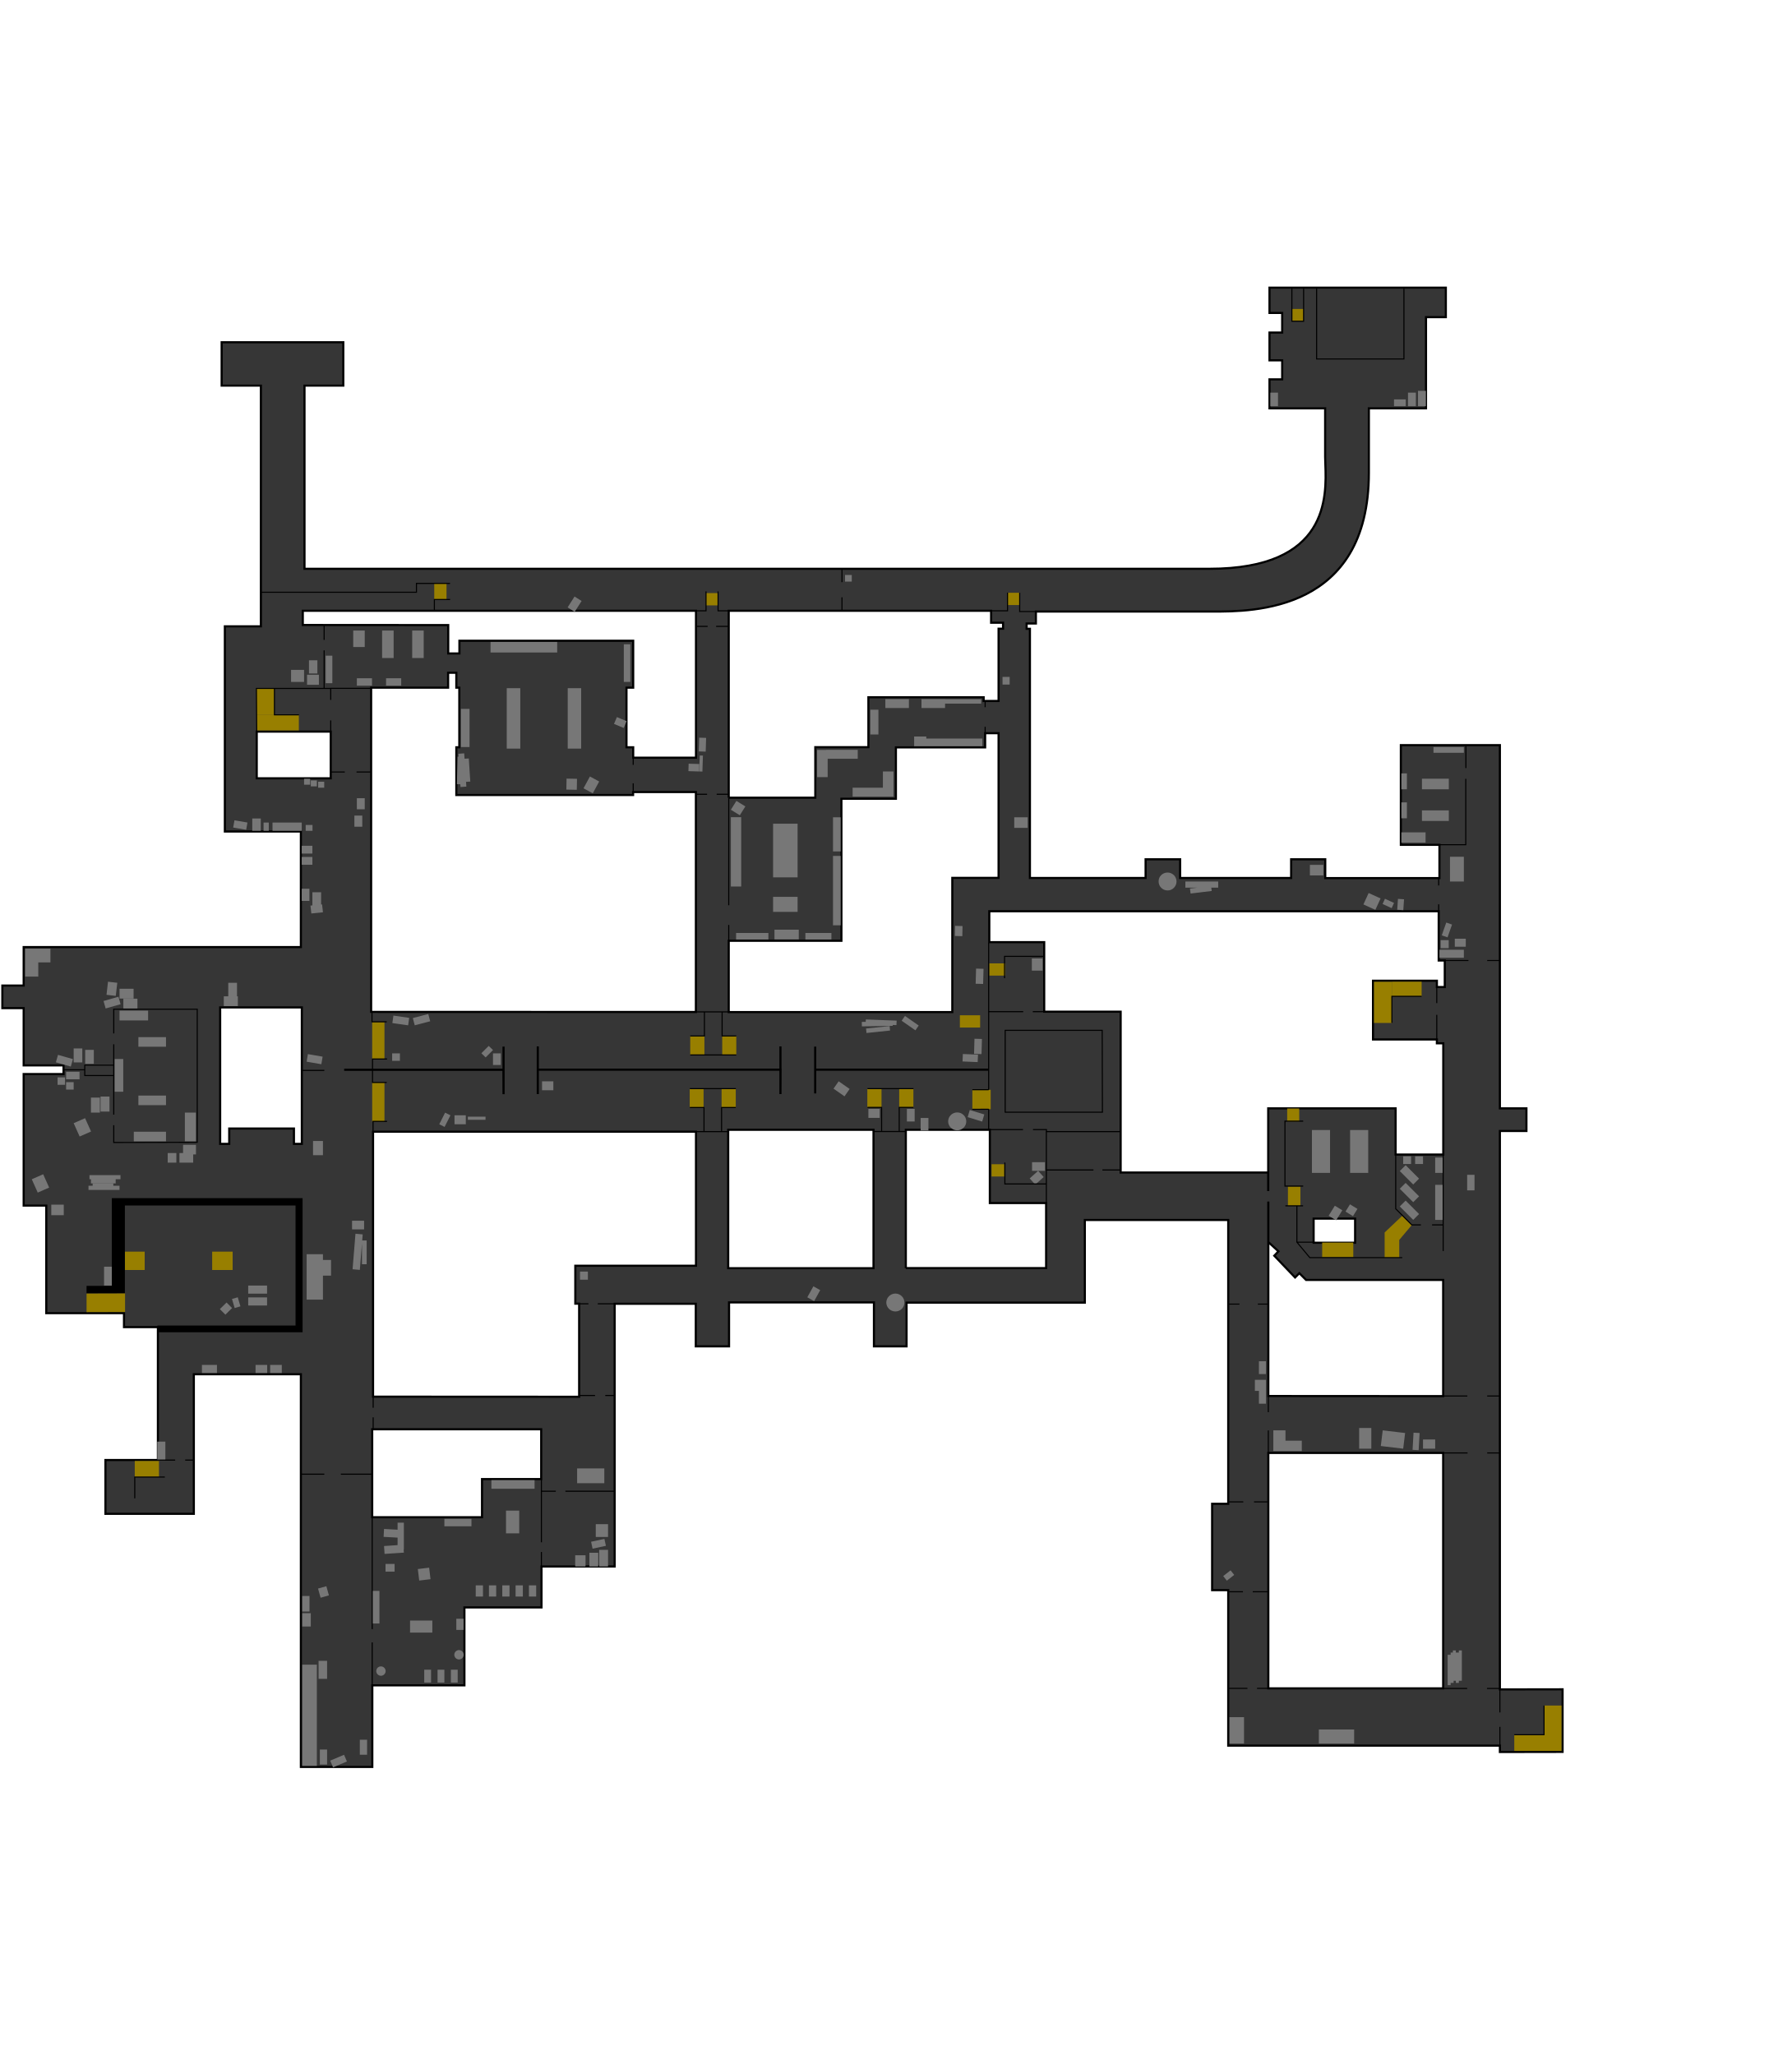
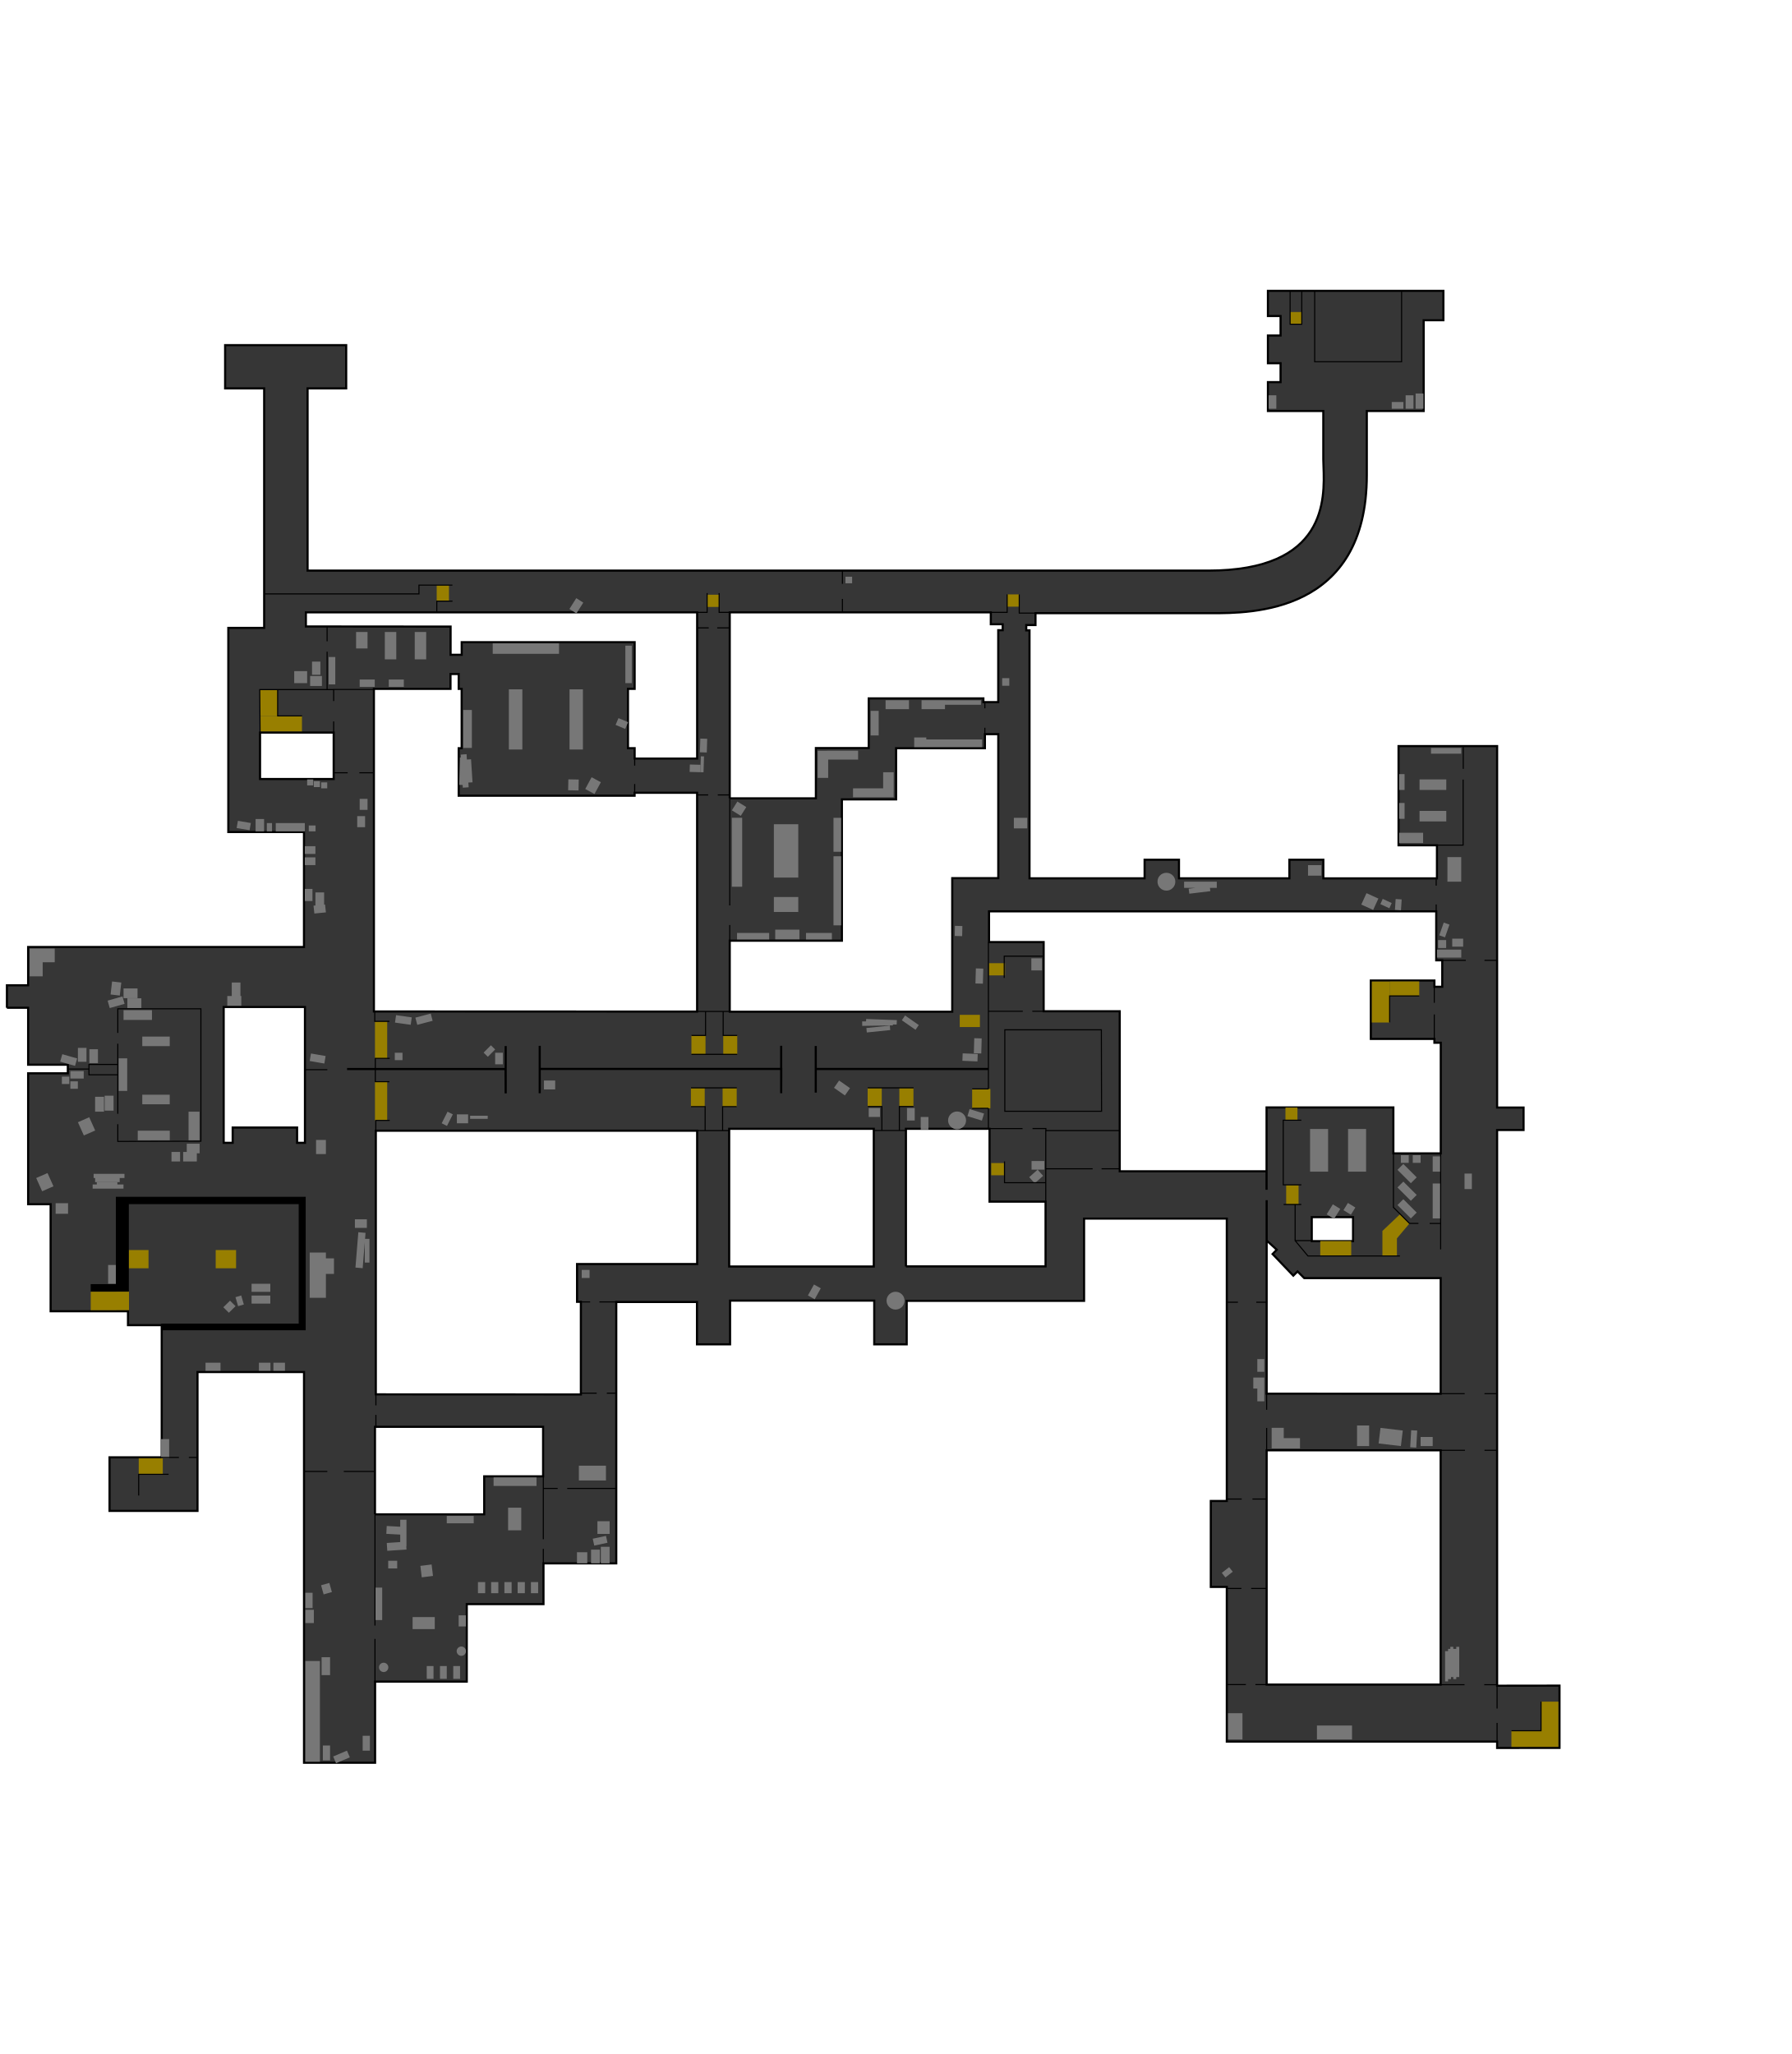
- <svg xmlns="http://www.w3.org/2000/svg" id="Discord.gg-_x40_marazm" version="1.1" viewBox="0 0 840.15 963.75">
+ <svg xmlns="http://www.w3.org/2000/svg" id="Discord.gg-_x40_marazm" version="1.1" viewBox="0 0 422.24 484.04">
  <defs>
    <style>
+       .st0, .st1 {
+         stroke-width: .25px;
+       }
+ 
      .st0, .st1, .st2, .st3 {
        stroke: #000;
      }

      .st0, .st2 {
        fill: none;
      }

      .st4 {
        fill: #777;
      }

-       .st1, .st2 {
+       .st2, .st3 {
        stroke-width: .5px;
      }

      .st5 {
        fill: #987f00;
      }

      .st3 {
        fill: #363636;
      }
    </style>
  </defs>
-   <path class="st3" d="M1.1,472.8h10v26.85h18.7v4.05H11.1v61.7h10.6v50.45h36.45v6.55h15.9v62.3h-24.6v25.25h41.45v-65.45h50.2v184.15h33.5v-38.25h43.2v-36.55h36.15v-19.2h34.3v-123.2h38.05v19.95h15.6v-20.6h67.95v20.6h15.3v-20.5h83.6v-38.75h67.25v133.1h-7.55v40.5h7.55v72.9h127.4v3l29.4-.05v-29.35l-29.4.05v-261.9h12.45v-10.6h-12.45v-170.35h-46.45v46.75h18.1v15.6h-53.55v-8.8h-16v8.75h-52.05v-8.75h-16.2v8.75h-54.25v-116.85h-1.55v-2.5h4.35v-5.6h82.8c18.85.05,73.35.2,73.35-65.1v-30.2h26.8v-42.75h9.3v-13.85h-82.7v11.85h5.95v9.2h-5.95v13.05h5.95v8.9h-5.95v13.6h26.1v22.8c0,1,.05,2.15.1,3.45.55,15.25,1.7,49-54.35,49H142.8v-85.9h18.2v-20.35h-57.05v20.35h18.4v112.9h-16.9v96.2h35.65v54.2H11.1v18.05H1.1v10.6h0ZM103.25,536.45v-64h38.3v64h-3.7v-7.2h-30.35v7.2h-4.25ZM120.4,365v-21.9h34.7v21.9h-34.7ZM142,293.1v-6.65h184.4v68.9h-29.45v-4.9h-3.15v-27.95h3.15v-22h-81.5v5.95h-5.25v-13.3l-68.2-.05h0ZM174.55,711.55v-41.25h79.25v23.35h-27.75v17.9h-51.5ZM174.95,655v-124.25h151.45v62.85h-56.6v17.8h1.8v43.65l-96.65-.05h0ZM174.05,474.55v-152.05h36.1v-7h3.85v7h1.4v27.95h-1.4v22.4h82.9v-1.4h29.45v103.15l-152.3-.05h0ZM341.5,594.75v-64.9h68.15v64.9h-68.15ZM341.75,474.55v-33.35h52.85v-66.6h25.55v-24.1h41.85v-6.65h6.3v67.85h-21.7v62.95h-104.85v-.1ZM341.75,374.15v-87.7h123.05v5.6h5.6v2.8h-2.1v33.9h-7v-1.75h-54.05v23.4h-24.9v23.7h-40.6v.05ZM424.8,594.75v-64.9h39.4v34.35h26.4v30.5h-65.8v.05ZM463.95,441.85v-14.5h210.75v23.1h2.85v12.45h-3.7v-2.95h-29.95v27.55h29.95v1.8h3v52.15h-22.35v-21.65h-59.75v38.8-8.7h-69.2v-75.45h-35.85v-32.6h-25.75ZM594.8,791.8v-110.4h82v110.4h-82ZM594.8,654.7v-91.2,19l4.75,4.35-1.95,2.05,9.75,10.2,2-2,3.15,3.15h64.3v54.5l-82-.05h0ZM616.05,582.8v-11.3h19.45v11.3h-19.45Z" />
-   <path class="st4" d="M547.55,409.2c2.35,0,4.2,1.9,4.2,4.2s-1.9,4.25-4.2,4.2h0c-2.35,0-4.2-1.9-4.2-4.2h0c-.05-2.35,1.85-4.2,4.2-4.2ZM448.9,521.7c2.35,0,4.25,1.9,4.25,4.2h0c0,2.35-1.9,4.2-4.25,4.2s-4.25-1.9-4.25-4.2,1.9-4.2,4.25-4.2h0ZM419.9,606.65c2.35,0,4.25,1.9,4.25,4.2h0c0,2.35-1.9,4.2-4.25,4.2s-4.25-1.9-4.25-4.2,1.95-4.2,4.25-4.2h0ZM215.25,773.85c1.2,0,2.2,1,2.2,2.2s-1,2.2-2.2,2.2-2.2-1-2.2-2.2,1-2.2,2.2-2.2h0ZM178.65,781.5c1.2,0,2.2,1,2.2,2.2s-1,2.2-2.2,2.2-2.2-1-2.2-2.2.95-2.2,2.2-2.2h0ZM211.45,789.1v-6.05h3.2v6.05h-3.2ZM205.2,789.1v-6.05h3.2v6.05h-3.2ZM198.95,789.1v-6.05h3.2v6.05h-3.2ZM179.9,720.75l.2-3.7,9.05.5-.2,3.7-9.05-.5ZM180.35,728.75l-.25-3.7,9.05-.6.25,3.7-9.05.6ZM208.4,715.8v-3.5h12.7v3.5h-12.7ZM230.45,698.2v-4.05h20.25v4.05h-20.25ZM237.3,719.1v-10.65h6.2v10.65h-6.2ZM277.9,726.3l-.7-3.25,6.25-1.35.7,3.25-6.25,1.35ZM406.35,484.45l-.2-2.1,11.05-1.15.2,2.1-11.05,1.15ZM404.2,481.35l-.05-2.1,14.45-.25.05,2.1-14.45.25ZM405.95,480.2l.1-2.1,14.45.55-.1,2.1-14.45-.55ZM422.85,478.7l1.55-2.25,6.45,4.5-1.55,2.25-6.45-4.5ZM390.9,510.55l2.4-3.45,5.15,3.6-2.4,3.45-5.15-3.6h0ZM219.4,525.15v-1.45h8.3v1.45h-8.3ZM225.75,493.95l3.45-3.45,2,1.95-3.45,3.45-2-1.95h0ZM206,527.25l2.75-5.45,2.5,1.25-2.75,5.45-2.5-1.25ZM194.5,480.85l-.9-3.4,7.25-1.9.9,3.4-7.25,1.9ZM184,479.8l.5-3.5,7.4,1.05-.5,3.5-7.4-1.05h0ZM183.9,497.5v-3.5h3.65v3.5h-3.65ZM231.2,499.45v-5.45h3.65v5.45h-3.65ZM213.15,527.25v-4.2h5.3v4.2h-5.3ZM254.2,511.3v-4.2h5.3v4.2h-5.3ZM407.25,524.25v-4.2h5.3v4.2h-5.3ZM425.3,525.95v-5.9h3.65v5.9h-3.65ZM447.9,434.2l3.5.1-.1,4.75-3.5-.1.1-4.75ZM558.35,419.05l-.3-2.35,9.9-1.2.3,2.35-9.9,1.2ZM555.9,416.3v-2.9h15.4v2.9h-15.4ZM482.9,552.65l3.95-3.55,2.6,2.9-3.95,3.55-2.6-2.9ZM484,549.1v-4.05h6.05v4.05h-6.05ZM483.9,455.25v-5.75h5.05v5.7h-5.05v.05ZM457.75,454.25l3.5.1-.2,7.1-3.5-.1.2-7.1ZM457,487.15l3.5.1-.2,7.1-3.5-.1.2-7.1ZM451.4,497.8l.15-3.5,7.1.3-.15,3.5-7.1-.3ZM453.8,523.9l1-3.35,6.8,2.1-1,3.35-6.8-2.1ZM431.75,530.2v-5.9h3.65v5.9h-3.65ZM378.6,608.4l2.85-5.15,3.2,1.8-2.85,5.15-3.2-1.8ZM272,600.15v-3.8h3.7v3.8h-3.7ZM270.65,695.6v-6.95h12.75v6.95h-12.75ZM279.4,720.8v-6h5.75v6h-5.75ZM281,734.65v-7.8h4.15v7.8h-4.15ZM276.4,734.65v-6.45h4.15v6.45h-4.15ZM269.75,734.65v-5.25h4.85v5.25h-4.85ZM248.05,748.7v-5.2h3.4v5.25h-3.4v-.05ZM241.8,748.7v-5.2h3.4v5.25h-3.4v-.05ZM235.55,748.7v-5.2h3.4v5.25h-3.4v-.05ZM229.3,748.7v-5.2h3.4v5.25h-3.4v-.05ZM223.1,748.7v-5.2h3.4v5.25h-3.4v-.05ZM214,764.4v-5.25h3.4v5.25h-3.4ZM186.45,726.65v-12.55h2.95v12.55h-2.95ZM196.6,741.25l-.65-5.4,5.3-.65.65,5.4-5.3.65ZM180.8,737.05v-3.6h4.25v3.6h-4.25ZM103.1,613.95l3.15-3.1,2.6,2.6-3.15,3.1-2.6-2.6ZM110.05,613.45l-1.25-4.25,2.7-.8,1.25,4.25-2.7.8ZM37.35,533l-2.8-6.25,5.35-2.35,2.8,6.25-5.35,2.35ZM17.7,559.3l-2.8-6.25,5.35-2.35,2.8,6.25-5.35,2.35ZM48.55,469.45l1,3.5,7-2-1-3.5-7,2ZM26.2,498.2l1-3.5,7,2-1,3.5-7-2h0ZM49.95,466.55l.7-6.15,4.35.5-.7,6.15s-4.35-.5-4.35-.5ZM17.5,451.35v-6.45h6.15v6.45h-6.15ZM11.8,458v-13.1h6.15v13.1h-6.15ZM56.05,468.3v-4.6h6.6v4.6h-6.6ZM109.35,388.1l.6-3.4,6.1,1.05-.6,3.4-6.1-1.05ZM118.3,389.65v-5.8h4v5.8h-4ZM123.6,389.65v-3.9h2.45v3.9h-2.45ZM266.2,284.85l3.25-5.1,3.3,2.1-3.25,5.1-3.3-2.1ZM265.6,370.3l.1-5.15,4.9.1-.1,5.15-4.9-.1ZM273.65,369.7l3-5.55,4.35,2.35-3,5.55-4.35-2.35h0ZM327.7,352.4l.2-6.45,3.25.1-.2,6.45-3.25-.1ZM327.9,361.8l.25-7.5,1.5.05-.25,7.5-1.5-.05ZM342.75,379.75l2.6-4.15,4.2,2.6-2.6,4.15-4.2-2.6ZM322.85,361.65l.1-3.5,4.95.15-.1,3.5-4.95-.15ZM287.95,339.5l1.35-3.2,4.55,1.9-1.35,3.2-4.55-1.9ZM639.4,424.15l2.45-5.35,5.6,2.55-2.45,5.35-5.6-2.55ZM648.4,423.95l1.1-2.45,4.25,1.95-1.1,2.45-4.25-1.95ZM655.25,426.65l.35-5.1,2.85.2-.35,5.1-2.85-.2ZM676.15,438.65l2.1-6,2.7.95-2.1,6-2.7-.95ZM675.6,444.65v-3.75h3.8v3.75h-3.8ZM682.25,444v-3.75h5.15v3.75h-5.15ZM675.05,449.15v-3.75h11.45v3.75h-11.45ZM680,413.4v-11.6h6.5v11.6h-6.5ZM657.2,395.2v-4.85h11.35v4.85h-11.35ZM657.2,383.75v-7.45h2.6v7.45h-2.6ZM657.2,370.15v-7.45h2.6v7.45h-2.6ZM672.25,353.05v-2.7h14.25v2.7h-14.25ZM665,190.5v-7.2h3.7v7.2h-3.7ZM660.3,190.5v-6.35h3.7v6.35h-3.7ZM653.75,190.5v-3.2h5.5v3.2h-5.5ZM595.75,190.5v-6.35h3.6v6.35h-3.6ZM666.85,370.15v-4.95h12.6v4.95h-12.6ZM666.85,385v-4.95h12.6v4.95h-12.6ZM662.75,555.5l-6.3-6.3,2.75-2.75,6.3,6.3-2.75,2.75ZM662.75,563.8l-6.3-6.3,2.75-2.75,6.3,6.3-2.75,2.75ZM662.75,572.1l-6.3-6.3,2.75-2.75,6.3,6.3-2.75,2.75ZM615.25,550.05v-20.1h8.5v20.1h-8.5ZM662.45,679.95l.45-8.05,2.85.15-.45,8.05-2.85-.15ZM647.55,678.15l.9-7.35,10.5,1.25-.9,7.35-10.5-1.25ZM590.4,644.4v-6h3.3v6h-3.3ZM588.5,652.3v-5.2h5.2v5.2h-5.2ZM590.4,658.3v-6h3.3v6h-3.3ZM602.85,680.5v-4.85h7.65v4.85h-7.65ZM597.15,680.5v-9.7h5.7v9.7h-5.7ZM684.15,788.25v-14.25h1.4v14.25h-1.4ZM573.65,739.15l3.45-2.7,1.7,2.15-3.45,2.7-1.7-2.15ZM576.6,817.7v-12.4h6.8v12.4h-6.8ZM618.5,817.7v-6.6h16.55v6.6h-16.55ZM681.35,788.25v-14.25h1.4v14.25h-1.4ZM682.75,789.3v-14.3h1.4v14.25h-1.4v.05ZM680.3,789.3v-14.3h1.4v14.25h-1.4v.05ZM678.9,790.3v-14.25h1.4v14.25h-1.4ZM637.4,679.4v-9.7h5.7v9.7h-5.7ZM667.35,679.4v-4.3h5.7v4.3h-5.7ZM688.05,558.25v-7.3h3.45v7.3h-3.45ZM673.05,572.1v-16.45h3.7v16.45h-3.7ZM673.05,550.05v-7.2h3.7v7.2h-3.7ZM663.65,545.9v-3.6h3.7v3.6h-3.7ZM658.05,545.9v-3.6h3.7v3.6h-3.7ZM623.1,570.15l2.9-4.7,3.5,2.15-2.9,4.7-3.5-2.15ZM631,568.2l2.1-3.4,3.5,2.15-2.1,3.4-3.5-2.15ZM633.15,550.05v-20.1h8.5v20.1h-8.5ZM614.3,410.55v-4.95h6.3v4.95h-6.3ZM475.65,388.25v-4.95h6.3v4.95h-6.3ZM470.15,321.05v-3.6h3.35v3.6h-3.35ZM396.3,272.75v-3.1h3.15v3.1h-3.15ZM428.7,349.95v-4.55h5.7v4.55h-5.7ZM434.4,349.95v-3.6h26.3v3.6h-26.3ZM443.2,330v-2.1h16.95v2.1h-16.95ZM432.15,332.05v-4.2h11.05v4.2h-11.05ZM415.2,332.05v-4.2h11.05v4.2h-11.05ZM408.15,344.45v-11.6h3.8v11.6h-3.8ZM414.05,370.9v-9.1h4.95v9.1h-4.95ZM399.85,373.6v-4.2h19.15v4.2h-19.15ZM387.5,355.85v-4.2h14.75v4.2h-14.75ZM383.2,364.45v-12.75h4.95v12.75h-4.95ZM390.65,399.3v-16h3.6v16h-3.6ZM390.65,433.95v-32.55h3.6v32.55h-3.6ZM377.7,440.6v-3.05h12.2v3.05h-12.2ZM363.2,440.6v-4.6h11.4v4.55h-11.4v.05ZM345.2,440.6v-3.05h15.15v3.05h-15.15ZM362.55,427.65v-7.05h11.5v7.05h-11.5ZM362.55,411.45v-25.15h11.5v25.15h-11.5ZM342.75,415.75v-32.5h4.85v32.5h-4.85ZM292.55,319.8v-17.65h3.05v17.65h-3.05ZM266.25,351.1v-28.35h6.3v28.35h-6.3ZM237.65,351.1v-28.35h6.35v28.35h-6.35ZM214.25,367.75l.35-12.9,1.9.05-.35,12.9-1.9-.05ZM218.1,366.7l-.7-10.85,2.45-.15.7,10.85-2.45.15ZM215.95,369.1l-1-15.6,2.75-.2,1,15.6-2.75.2ZM216.15,350.35v-17.9h4.05v17.9h-4.05ZM230.05,306v-4.95h31.25v4.95h-31.25ZM193.3,308.6v-12.9h5.4v12.9h-5.4ZM179.2,308.6v-12.9h5.4v12.9h-5.4ZM165.65,303.45v-7.75h5.4v7.75h-5.4ZM181.05,321.55v-3.45h7.1v3.45h-7.1ZM167.35,321.55v-3.45h7.1v3.45h-7.1ZM152.75,320.4v-12.9h3.1v12.9h-3.1ZM144.9,315.85v-6.2h3.95v6.2h-3.95ZM144,321.15v-4.7h5.55v4.7h-5.55ZM136.5,319.8v-5.65h6.1v5.65h-6.1ZM142.6,368v-2.8h2.85v2.8h-2.85ZM145.75,368.85v-2.85h2.85v2.8h-2.85v.05ZM149.2,369.4v-2.8h2.85v2.8h-2.85ZM167.35,379.55v-5.2h3.7v5.2h-3.7ZM166.2,387.7v-5.2h3.7v5.2h-3.7ZM143.35,389.65v-2.75h3.2v2.75h-3.2ZM127.8,389.65v-3.9h13.7v3.9h-13.7ZM141.5,400.3v-3.65h5v3.65h-5ZM141.5,405.55v-3.65h5v3.65h-5ZM141.5,422.5v-5.7h3.6v5.7h-3.6ZM146.5,425v-6.55h4.1v6.55h-4.1ZM107.05,467.45v-6.55h4.1v6.55h-4.1ZM146,428.4l-.4-3.7,5.45-.55.4,3.7-5.45.55ZM104.95,471.85v-4.6h6.6v4.6h-6.6ZM57.85,472.95v-4.6h6.6v4.6h-6.6ZM56.05,478.55v-4.6h13.4v4.6h-13.4ZM86.7,535.25v-13.45h5.15v13.45h-5.15ZM85.85,541.4v-4.5h6.05v4.5h-6.05ZM84.15,545.25v-4.5h6.45v4.5h-6.45ZM78.65,545.25v-4.5h4.05v4.5h-4.05ZM62.75,535.25v-4.5h15.1v4.5h-15.1ZM64.9,518.3v-4.5h12.95v4.5h-12.95ZM64.9,490.9v-4.5h12.95v4.5h-12.95ZM53.75,512v-15.35h4.05v15.35h-4.05ZM39.95,498.9v-6.55h4.05v6.55h-4.05ZM34.55,498.25v-6.55h4.05v6.55h-4.05ZM31,506.15v-3.5h6.3v3.5h-6.3ZM27,508.75v-3.5h3.5v3.5h-3.5ZM31,511v-3.5h3.55v3.5h-3.55ZM47.15,521.3v-7.05h4.2v7.05h-4.2ZM42.65,521.8v-7.05h4.2v7.05h-4.2ZM24.05,569.9v-4.95h5.85v4.95h-5.85ZM43.45,557v-1.95h9.7v1.95h-9.7ZM42.65,555v-1.95h11.6v1.95h-11.6ZM41.95,553.05v-1.95h14.55v1.95h-14.55ZM41.5,558.05v-1.95h14.55v1.95h-14.55ZM48.8,602.9v-8.85h3.85v8.85h-3.85ZM73.75,684.95v-8.85h3.8v8.85h-3.8ZM94.7,643.9v-3.8h7.05v3.8h-7.05ZM165.35,595.25l1.35-16.65,3.4.3-1.35,16.65-3.4-.3ZM169.75,592.9v-11.15h2.2v11.15h-2.2ZM165.1,576.55v-4.05h5.65v4.05h-5.65ZM143.8,497.9l.6-3.55,6.9,1.2-.6,3.55-6.9-1.2ZM146.8,541.75v-6.65h4.65v6.65h-4.65ZM149.6,598.25v-7.35h5.65v7.35h-5.65ZM143.8,609.5v-21.3h7.65v21.3h-7.65ZM116.4,606.7v-3.8h8.85v3.8h-8.85ZM116.4,612.25v-3.8h8.85v3.8h-8.85ZM119.85,643.9v-3.8h5.45v3.8h-5.45ZM126.7,643.9v-3.8h5.45v3.8h-5.45ZM141.75,755.75v-7.25h3.4v7.25h-3.4ZM141.75,762.8v-6.25h4v6.25h-4ZM150.35,749.3l-1.2-4.3,3.9-1.1,1.2,4.3-3.9,1.1h0ZM149.4,787.35v-8.45h4v8.45h-4ZM141.75,828.15v-47.45h6.85v47.45h-6.85ZM154.85,825.7l6.5-2.75,1.35,3.15-6.5,2.75-1.35-3.15ZM150,827.55v-7.05h3.4v7.05h-3.4ZM168.75,822.95v-7.05h3.4v7.05h-3.4ZM174.55,761.4v-15.3h3.4v15.3h-3.4ZM192.3,765.6v-5.6h10.45v5.65h-10.45v-.05Z" />
-   <path class="st1" d="M74.05,624.55h67.6v-62.4H52.7v41.15h-11.85v3.05h17.45v-41.25h80.55v56.8h-64.8v2.65h0Z" />
-   <path class="st5" d="M656.2,589.8v-8.3l5.9-7-4.4-4.4-8.35,7.9v11.8h6.85ZM99.5,587v8.6h9.6v-8.6h-9.6ZM58.6,587v8.6h9.25v-8.6h-9.25ZM63.2,692.7h11.35v-7.55h-11.35s0,7.55,0,7.55ZM174.55,496.7h5.75v-17.45h-5.75v17.45ZM174.55,525.95h5.75v-18.25h-5.75v18.25h0ZM128.7,335.25v-12.3h-8.45v12.3h8.45ZM478.2,283.75v-5.75h-5.6v5.75h5.6ZM336.75,283.9v-5.75h-5.65v5.75h5.65ZM203.65,281.15h5.75v-7.5h-5.75v7.5ZM605.85,144.9v5.75h5.5v-5.75h-5.5ZM644.35,460.45v19.3h8.35v-19.3h-8.35ZM732.3,821.15v-21.3h-8.2v21.3h8.2ZM710.15,821.15h14.45v-7.6h-14.45v7.6ZM620.05,589.6h14.6v-6.85h-14.6v6.85ZM459.65,481.9v-5.75h-9.5v5.75h9.5ZM471.5,457.55v-5.75h-7.6v5.75h7.6ZM471,551.75v-5.75h-6v5.75h6ZM323.7,494.75h6.65v-8.9h-6.65v8.9ZM323.45,519.45h6.5v-8.9h-6.5v8.9ZM406.75,519.35h6.65v-8.8h-6.65v8.8ZM338.7,494.75h6.6v-8.9h-6.6v8.9ZM338.4,519.45h6.65v-8.9h-6.65v8.9ZM421.7,519.35h6.65v-8.8h-6.65v8.8ZM456,520.2h8.6v-9.1h-8.6v9.1ZM604,565.5h5.85v-9.1h-5.85v9.1ZM603.65,525.95h5.65v-6.1h-5.65v6.1ZM652.75,467.25h13.95v-6.85h-13.95v6.85ZM120.25,342.55h19.9v-7.25h-19.9v7.25h0ZM40.6,615.35l18.05-.05v-8.7l-18.05.05v8.7Z" />
-   <path class="st0" d="M463.65,501.65h-81.35v11.15-21.95M161.4,501.7h74.7l.05,11.45v-22.3M252.2,490.75v22.35-11.45h113.85l-.05,11.45v-22.35" />
-   <path class="st2" d="M128.7,322.95v12.3h11.5M341.75,372.5h-5.65M331.6,372.5h-5.2M345.3,494.75h-21.6M338.65,474.55v11.3h6.65M330.35,474.55v11.3h-6.65M341.75,474.55h-15.1M463.65,511.05h-7.65M463.65,520.2l-7.65.05M345.1,510.55h-21.6M338.4,530.7v-11.3h6.65M330.15,530.7v-11.3h-6.65M341.5,530.7h-15.1M428.4,510.55h-21.6M421.7,530.65v-11.3h6.65M413.45,530.65v-11.3h-6.65M424.8,530.65h-15.1M675,396.15h12.4v-30.9M687.45,360.2v-10.8M122.3,277.75h73v-4.15h15.75M203.7,286.45v-5.3h7.4M464.8,286.45h7.7v-8.5M485.8,286.8h-7.6v-8.8M462,343.8v-2.95M462,331.65v-2.9M341.75,293.75h-5.9M331.85,293.75h-5.45M326.4,286.45h4.7v-9.1M341.75,286.45h-5v-9.1M394.85,286.45v-6.35M394.85,273v-6.25M611.35,134.9v15.75h-5.5v-15.75M658.4,134.9v33.45h-40.95v-33.45M341.75,441.2v-7.4M341.75,424.55v-50.4M296.95,371.45v-4.1M296.95,358.7v-3.35M152,322.85v-17.85M152,300.1v-6.95M155.1,322.85h-34.85l.15,20.25M174.1,362.05h-6.9M161.7,362.05h-6.6M29.8,501.7h9.95M53.35,504.4h-13.6v-4.85h13.6M53.35,527.7v8.1l39.15-.1v-62.4h-39.15v11.35M53.35,489.75v33M260.65,699.35h-6.75M288.2,699.35h-23.05M253.9,723.3v-29.5M253.9,734.65v-6.8M82.15,684.75h-8.95M90.9,684.75h-4.05M174.55,770.25v20.65M174.55,711.6v52.4M152.1,691.35h-11.05M174.55,691.35h-14.7M516.9,483.2h-45.5v38.4h45.6l-.1-38.4h0ZM463.65,520.2v9.65M463.65,474.45v36.6M489.75,448.5h-18.65v10.25M479.85,474.45h-16.2v-32.35M489.75,474.45h-5.4M490.75,555.25h-19.5v-10.05M479.75,529.75h-15.75M490.75,530.7v-.95h-6.3M512.8,548.7h-22.05M525.6,530.7h-34.9v33.4M525.6,548.7h-8.6M608.25,582.55h7.85M676.85,574.45h-5.25M676.8,541.4v45.3M654.55,541.4v25.5l7.55,7.55h4.25M611.15,525.8h-8.55v30.45h8.55M657.6,589.8h-43.35l-6.05-7.25v-17.05h-5.4,8.3M155.1,343.05v-5.2M155.1,328.25v-5.45h19M174.45,474.45v4.75h6.9M181.35,507.65h-6.65v-11h6.8M174.95,530.7v-4.8h6.55M77.3,692.7h-14.1v10M175,670.35v-5.65M175,660.2v-5.2M288.2,654.45h-4.35M279.05,654.45h-7.45M288.2,611.45h-7.85M275.95,611.45h-4.4M674.7,427.35v-3.25M674.7,415.25v-3.55M677.5,450.45h11.15M697.45,450.45h5.95M652.75,479.7v-12.45h13.95M673.8,487.5v-11.55M673.8,470.45v-7.55M710.15,813.55h13.95v-13.7M703.4,818.65v-8.8M703.4,803.1v-11.2M703.4,791.85h-6.05M688.05,791.85h-11.45M594.8,791.8h-5.3M585,791.8h-9M594.8,746.5h-7.3M582.9,746.5h-6.9M594.8,704.35h-6.7M583.05,704.35h-7.05M595.05,611.6h-5.15M581.25,611.6h-5.25M594.8,681.4v-10.55M594.8,662.3v-7.6M676.8,681.4h11.45M697.45,681.4h5.95M676.8,654.7h11.35M697.45,654.7h5.95M141.15,502h10.95" />
+   <path class="st3" d="M1.63,237.48h5v13.43h9.35v2.02H6.63v30.85h5.3v25.23h18.23v3.27h7.95v31.15h-12.3v12.62h20.73v-32.72h25.1v92.08h16.75v-19.12h21.6v-18.27h18.08v-9.6h17.15v-61.6h19.02v9.98h7.8v-10.3h33.97v10.3h7.65v-10.25h41.8v-19.38h33.63v66.55h-3.77v20.25h3.77v36.45h63.7v1.5l14.7-.02v-14.67l-14.7.02v-130.95h6.23v-5.3h-6.23v-85.18h-23.23v23.38h9.05v7.8h-26.77v-4.4h-8v4.38h-26.02v-4.38h-8.1v4.38h-27.12v-58.43h-.77v-1.25h2.18v-2.8h41.4c9.42.02,36.67.1,36.67-32.55v-15.1h13.4v-21.38h4.65v-6.93h-41.35v5.93h2.98v4.6h-2.98v6.53h2.98v4.45h-2.98v6.8h13.05v11.4c0,.5.02,1.07.05,1.72.27,7.62.85,24.5-27.17,24.5H72.48v-42.95h9.1v-10.18h-28.53v10.18h9.2v56.45h-8.45v48.1h17.83v27.1H6.63v9.02H1.63v5.3h0ZM52.71,269.31v-32h19.15v32h-1.85v-3.6h-15.18v3.6h-2.12ZM61.28,183.58v-10.95h17.35v10.95h-17.35ZM72.08,147.63v-3.32h92.2v34.45h-14.73v-2.45h-1.57v-13.98h1.57v-11h-40.75v2.98h-2.62v-6.65l-34.1-.03h0ZM88.36,356.86v-20.62h39.62v11.67h-13.88v8.95h-25.75ZM88.56,328.58v-62.12h75.72v31.42h-28.3v8.9h.9v21.83l-48.32-.02h0ZM88.11,238.36v-76.02h18.05v-3.5h1.93v3.5h.7v13.98h-.7v11.2h41.45v-.7h14.73v51.57l-76.15-.03h0ZM171.83,298.46v-32.45h34.07v32.45h-34.07ZM171.96,238.36v-16.68h26.43v-33.3h12.77v-12.05h20.93v-3.32h3.15v33.93h-10.85v31.48h-52.42v-.05ZM171.96,188.16v-43.85h61.52v2.8h2.8v1.4h-1.05v16.95h-3.5v-.88h-27.02v11.7h-12.45v11.85h-20.3v.02ZM213.48,298.46v-32.45h19.7v17.17h13.2v15.25h-32.9v.03ZM233.06,222.01v-7.25h105.38v11.55h1.42v6.23h-1.85v-1.48h-14.98v13.77h14.98v.9h1.5v26.08h-11.17v-10.83h-29.88v19.4-4.35h-34.6v-37.72h-17.93v-16.3h-12.87ZM298.48,396.98v-55.2h41v55.2h-41ZM298.48,328.43v-45.6,9.5l2.38,2.17-.98,1.02,4.88,5.1,1-1,1.58,1.58h32.15v27.25l-41-.02h0ZM309.11,292.48v-5.65h9.73v5.65h-9.73Z" />
+   <path class="st4" d="M274.86,205.68c1.17,0,2.1.95,2.1,2.1s-.95,2.12-2.1,2.1h0c-1.17,0-2.1-.95-2.1-2.1h0c-.02-1.18.93-2.1,2.1-2.1ZM225.53,261.93c1.18,0,2.12.95,2.12,2.1h0c0,1.17-.95,2.1-2.12,2.1s-2.12-.95-2.12-2.1.95-2.1,2.12-2.1h0ZM211.03,304.41c1.18,0,2.12.95,2.12,2.1h0c0,1.17-.95,2.1-2.12,2.1s-2.12-.95-2.12-2.1.98-2.1,2.12-2.1h0ZM108.71,388.01c.6,0,1.1.5,1.1,1.1s-.5,1.1-1.1,1.1-1.1-.5-1.1-1.1.5-1.1,1.1-1.1h0ZM90.41,391.83c.6,0,1.1.5,1.1,1.1s-.5,1.1-1.1,1.1-1.1-.5-1.1-1.1.47-1.1,1.1-1.1h0ZM106.81,395.63v-3.02h1.6v3.02h-1.6ZM103.68,395.63v-3.02h1.6v3.02h-1.6ZM100.56,395.63v-3.02h1.6v3.02h-1.6ZM91.03,361.46l.1-1.85,4.53.25-.1,1.85-4.53-.25ZM91.26,365.46l-.12-1.85,4.53-.3.12,1.85-4.53.3ZM105.28,358.98v-1.75h6.35v1.75h-6.35ZM116.31,350.18v-2.02h10.12v2.02h-10.12ZM119.73,360.63v-5.33h3.1v5.33h-3.1ZM140.03,364.23l-.35-1.62,3.12-.67.35,1.62-3.12.67ZM204.26,243.31l-.1-1.05,5.52-.57.1,1.05-5.52.57ZM203.18,241.76l-.02-1.05,7.23-.12.02,1.05-7.23.12ZM204.06,241.18l.05-1.05,7.23.27-.05,1.05-7.23-.27ZM212.51,240.43l.77-1.12,3.23,2.25-.77,1.12-3.23-2.25ZM196.53,256.36l1.2-1.73,2.57,1.8-1.2,1.72-2.57-1.8h0ZM110.78,263.66v-.73h4.15v.73h-4.15ZM113.96,248.06l1.72-1.73,1,.98-1.72,1.73-1-.98h0ZM104.08,264.71l1.38-2.73,1.25.62-1.38,2.73-1.25-.62ZM98.33,241.51l-.45-1.7,3.62-.95.45,1.7-3.62.95ZM93.08,240.98l.25-1.75,3.7.52-.25,1.75-3.7-.52h0ZM93.03,249.83v-1.75h1.82v1.75h-1.82ZM116.68,250.81v-2.73h1.82v2.73h-1.82ZM107.66,264.71v-2.1h2.65v2.1h-2.65ZM128.18,256.73v-2.1h2.65v2.1h-2.65ZM204.71,263.21v-2.1h2.65v2.1h-2.65ZM213.73,264.06v-2.95h1.82v2.95h-1.82ZM225.03,218.18l1.75.05-.05,2.38-1.75-.05.05-2.38ZM280.26,210.61l-.15-1.18,4.95-.6.15,1.18-4.95.6ZM279.03,209.23v-1.45h7.7v1.45h-7.7ZM242.53,277.41l1.98-1.77,1.3,1.45-1.98,1.77-1.3-1.45ZM243.08,275.63v-2.02h3.02v2.02h-3.02ZM243.03,228.71v-2.88h2.52v2.85h-2.52v.02ZM229.96,228.21l1.75.05-.1,3.55-1.75-.05.1-3.55ZM229.58,244.66l1.75.05-.1,3.55-1.75-.05.1-3.55ZM226.78,249.98l.07-1.75,3.55.15-.07,1.75-3.55-.15ZM227.98,263.03l.5-1.67,3.4,1.05-.5,1.67-3.4-1.05ZM216.96,266.18v-2.95h1.82v2.95h-1.82ZM190.38,305.28l1.43-2.58,1.6.9-1.43,2.58-1.6-.9ZM137.08,301.16v-1.9h1.85v1.9h-1.85ZM136.41,348.88v-3.48h6.38v3.48h-6.38ZM140.78,361.48v-3h2.88v3h-2.88ZM141.58,368.41v-3.9h2.07v3.9h-2.07ZM139.28,368.41v-3.23h2.07v3.23h-2.07ZM135.96,368.41v-2.62h2.43v2.62h-2.43ZM125.11,375.43v-2.6h1.7v2.62h-1.7v-.02ZM121.98,375.43v-2.6h1.7v2.62h-1.7v-.02ZM118.86,375.43v-2.6h1.7v2.62h-1.7v-.02ZM115.73,375.43v-2.6h1.7v2.62h-1.7v-.02ZM112.63,375.43v-2.6h1.7v2.62h-1.7v-.02ZM108.08,383.28v-2.62h1.7v2.62h-1.7ZM94.31,364.41v-6.27h1.47v6.27h-1.47ZM99.38,371.71l-.32-2.7,2.65-.33.32,2.7-2.65.33ZM91.48,369.61v-1.8h2.12v1.8h-2.12ZM52.63,308.06l1.58-1.55,1.3,1.3-1.58,1.55-1.3-1.3ZM56.11,307.81l-.62-2.12,1.35-.4.62,2.12-1.35.4ZM19.76,267.58l-1.4-3.12,2.67-1.17,1.4,3.12-2.67,1.17ZM9.93,280.73l-1.4-3.12,2.67-1.17,1.4,3.12-2.67,1.17ZM25.36,235.81l.5,1.75,3.5-1-.5-1.75-3.5,1ZM14.18,250.18l.5-1.75,3.5,1-.5,1.75-3.5-1h0ZM26.06,234.36l.35-3.07,2.17.25-.35,3.07s-2.17-.25-2.17-.25ZM9.83,226.76v-3.23h3.07v3.23h-3.07ZM6.98,230.08v-6.55h3.08v6.55h-3.08ZM29.11,235.23v-2.3h3.3v2.3h-3.3ZM55.76,195.13l.3-1.7,3.05.52-.3,1.7-3.05-.52ZM60.23,195.91v-2.9h2v2.9h-2ZM62.88,195.91v-1.95h1.22v1.95h-1.22ZM134.18,143.51l1.62-2.55,1.65,1.05-1.62,2.55-1.65-1.05ZM133.88,186.23l.05-2.57,2.45.05-.05,2.57-2.45-.05ZM137.91,185.93l1.5-2.77,2.18,1.18-1.5,2.77-2.18-1.18h0ZM164.93,177.28l.1-3.23,1.62.05-.1,3.23-1.62-.05ZM165.03,181.98l.12-3.75.75.02-.12,3.75-.75-.02ZM172.46,190.96l1.3-2.07,2.1,1.3-1.3,2.07-2.1-1.3ZM162.51,181.91l.05-1.75,2.48.07-.05,1.75-2.48-.07ZM145.06,170.83l.68-1.6,2.27.95-.68,1.6-2.27-.95ZM320.78,213.16l1.23-2.68,2.8,1.27-1.23,2.68-2.8-1.27ZM325.28,213.06l.55-1.23,2.12.98-.55,1.23-2.12-.98ZM328.71,214.41l.17-2.55,1.42.1-.17,2.55-1.42-.1ZM339.16,220.41l1.05-3,1.35.48-1.05,3-1.35-.48ZM338.88,223.41v-1.88h1.9v1.88h-1.9ZM342.21,223.08v-1.88h2.58v1.88h-2.58ZM338.61,225.66v-1.88h5.73v1.88h-5.73ZM341.08,207.78v-5.8h3.25v5.8h-3.25ZM329.68,198.68v-2.43h5.67v2.43h-5.67ZM329.68,192.96v-3.73h1.3v3.73h-1.3ZM329.68,186.16v-3.73h1.3v3.73h-1.3ZM337.21,177.61v-1.35h7.12v1.35h-7.12ZM333.58,96.33v-3.6h1.85v3.6h-1.85ZM331.23,96.33v-3.18h1.85v3.18h-1.85ZM327.96,96.33v-1.6h2.75v1.6h-2.75ZM298.96,96.33v-3.18h1.8v3.18h-1.8ZM334.51,186.16v-2.48h6.3v2.48h-6.3ZM334.51,193.58v-2.48h6.3v2.48h-6.3ZM332.46,278.83l-3.15-3.15,1.38-1.38,3.15,3.15-1.38,1.38ZM332.46,282.98l-3.15-3.15,1.38-1.38,3.15,3.15-1.38,1.38ZM332.46,287.13l-3.15-3.15,1.38-1.38,3.15,3.15-1.38,1.38ZM308.71,276.11v-10.05h4.25v10.05h-4.25ZM332.31,341.06l.23-4.02,1.42.08-.23,4.02-1.42-.08ZM324.86,340.16l.45-3.67,5.25.62-.45,3.67-5.25-.62ZM296.28,323.28v-3h1.65v3h-1.65ZM295.33,327.23v-2.6h2.6v2.6h-2.6ZM296.28,330.23v-3h1.65v3h-1.65ZM302.51,341.33v-2.42h3.83v2.42h-3.83ZM299.66,341.33v-4.85h2.85v4.85h-2.85ZM343.16,395.21v-7.12h.7v7.12h-.7ZM287.91,370.66l1.73-1.35.85,1.08-1.73,1.35-.85-1.08ZM289.38,409.93v-6.2h3.4v6.2h-3.4ZM310.33,409.93v-3.3h8.27v3.3h-8.27ZM341.76,395.21v-7.12h.7v7.12h-.7ZM342.46,395.73v-7.15h.7v7.12h-.7v.02ZM341.23,395.73v-7.15h.7v7.12h-.7v.02ZM340.53,396.23v-7.12h.7v7.12h-.7ZM319.78,340.78v-4.85h2.85v4.85h-2.85ZM334.76,340.78v-2.15h2.85v2.15h-2.85ZM345.11,280.21v-3.65h1.73v3.65h-1.73ZM337.61,287.13v-8.23h1.85v8.23h-1.85ZM337.61,276.11v-3.6h1.85v3.6h-1.85ZM332.91,274.03v-1.8h1.85v1.8h-1.85ZM330.11,274.03v-1.8h1.85v1.8h-1.85ZM312.63,286.16l1.45-2.35,1.75,1.08-1.45,2.35-1.75-1.08ZM316.58,285.18l1.05-1.7,1.75,1.08-1.05,1.7-1.75-1.08ZM317.66,276.11v-10.05h4.25v10.05h-4.25ZM308.23,206.36v-2.48h3.15v2.48h-3.15ZM238.91,195.21v-2.48h3.15v2.48h-3.15ZM236.16,161.61v-1.8h1.68v1.8h-1.68ZM199.23,137.46v-1.55h1.57v1.55h-1.57ZM215.43,176.06v-2.27h2.85v2.27h-2.85ZM218.28,176.06v-1.8h13.15v1.8h-13.15ZM222.68,166.08v-1.05h8.48v1.05h-8.48ZM217.16,167.11v-2.1h5.52v2.1h-5.52ZM208.68,167.11v-2.1h5.52v2.1h-5.52ZM205.16,173.31v-5.8h1.9v5.8h-1.9ZM208.11,186.53v-4.55h2.48v4.55h-2.48ZM201.01,187.88v-2.1h9.57v2.1h-9.57ZM194.83,179.01v-2.1h7.38v2.1h-7.38ZM192.68,183.31v-6.38h2.48v6.38h-2.48ZM196.41,200.73v-8h1.8v8h-1.8ZM196.41,218.06v-16.27h1.8v16.27h-1.8ZM189.93,221.38v-1.52h6.1v1.52h-6.1ZM182.68,221.38v-2.3h5.7v2.27h-5.7v.03ZM173.68,221.38v-1.52h7.57v1.52h-7.57ZM182.36,214.91v-3.52h5.75v3.52h-5.75ZM182.36,206.81v-12.57h5.75v12.57h-5.75ZM172.46,208.96v-16.25h2.43v16.25h-2.43ZM147.36,160.98v-8.82h1.52v8.82h-1.52ZM134.21,176.63v-14.18h3.15v14.18h-3.15ZM119.91,176.63v-14.18h3.18v14.18h-3.18ZM108.21,184.96l.18-6.45.95.02-.18,6.45-.95-.02ZM110.13,184.43l-.35-5.43,1.22-.07.35,5.43-1.22.07ZM109.06,185.63l-.5-7.8,1.38-.1.5,7.8-1.38.1ZM109.16,176.26v-8.95h2.03v8.95h-2.03ZM116.11,154.08v-2.48h15.62v2.48h-15.62ZM97.73,155.38v-6.45h2.7v6.45h-2.7ZM90.68,155.38v-6.45h2.7v6.45h-2.7ZM83.91,152.81v-3.88h2.7v3.88h-2.7ZM91.61,161.86v-1.73h3.55v1.73h-3.55ZM84.76,161.86v-1.73h3.55v1.73h-3.55ZM77.46,161.28v-6.45h1.55v6.45h-1.55ZM73.53,159.01v-3.1h1.97v3.1h-1.97ZM73.08,161.66v-2.35h2.78v2.35h-2.78ZM69.33,160.98v-2.82h3.05v2.82h-3.05ZM72.38,185.08v-1.4h1.43v1.4h-1.43ZM73.96,185.51v-1.43h1.43v1.4h-1.43v.03ZM75.68,185.78v-1.4h1.43v1.4h-1.43ZM84.76,190.86v-2.6h1.85v2.6h-1.85ZM84.18,194.93v-2.6h1.85v2.6h-1.85ZM72.76,195.91v-1.38h1.6v1.38h-1.6ZM64.98,195.91v-1.95h6.85v1.95h-6.85ZM71.83,201.23v-1.82h2.5v1.82h-2.5ZM71.83,203.86v-1.82h2.5v1.82h-2.5ZM71.83,212.33v-2.85h1.8v2.85h-1.8ZM74.33,213.58v-3.27h2.05v3.27h-2.05ZM54.61,234.81v-3.27h2.05v3.27h-2.05ZM74.08,215.28l-.2-1.85,2.72-.27.2,1.85-2.72.27ZM53.56,237.01v-2.3h3.3v2.3h-3.3ZM30.01,237.56v-2.3h3.3v2.3h-3.3ZM29.11,240.36v-2.3h6.7v2.3h-6.7ZM44.43,268.71v-6.73h2.58v6.73h-2.58ZM44.01,271.78v-2.25h3.03v2.25h-3.03ZM43.16,273.71v-2.25h3.22v2.25h-3.22ZM40.41,273.71v-2.25h2.03v2.25h-2.03ZM32.46,268.71v-2.25h7.55v2.25h-7.55ZM33.53,260.23v-2.25h6.47v2.25h-6.47ZM33.53,246.53v-2.25h6.47v2.25h-6.47ZM27.96,257.08v-7.68h2.02v7.68h-2.02ZM21.06,250.53v-3.27h2.02v3.27h-2.02ZM18.36,250.21v-3.27h2.02v3.27h-2.02ZM16.58,254.16v-1.75h3.15v1.75h-3.15ZM14.58,255.46v-1.75h1.75v1.75h-1.75ZM16.58,256.58v-1.75h1.77v1.75h-1.77ZM24.66,261.73v-3.52h2.1v3.52h-2.1ZM22.41,261.98v-3.52h2.1v3.52h-2.1ZM13.11,286.03v-2.48h2.93v2.48h-2.93ZM22.81,279.58v-.98h4.85v.98h-4.85ZM22.41,278.58v-.98h5.8v.98h-5.8ZM22.06,277.61v-.98h7.27v.98h-7.27ZM21.83,280.11v-.98h7.27v.98h-7.27ZM25.48,302.53v-4.42h1.92v4.42h-1.92ZM37.96,343.56v-4.42h1.9v4.42h-1.9ZM48.43,323.03v-1.9h3.53v1.9h-3.53ZM83.76,298.71l.68-8.33,1.7.15-.68,8.33-1.7-.15ZM85.96,297.53v-5.58h1.1v5.58h-1.1ZM83.63,289.36v-2.02h2.82v2.02h-2.82ZM72.98,250.03l.3-1.77,3.45.6-.3,1.77-3.45-.6ZM74.48,271.96v-3.33h2.32v3.33h-2.32ZM75.88,300.21v-3.67h2.82v3.67h-2.82ZM72.98,305.83v-10.65h3.82v10.65h-3.82ZM59.28,304.43v-1.9h4.42v1.9h-4.42ZM59.28,307.21v-1.9h4.42v1.9h-4.42ZM61.01,323.03v-1.9h2.72v1.9h-2.72ZM64.43,323.03v-1.9h2.72v1.9h-2.72ZM71.96,378.96v-3.62h1.7v3.62h-1.7ZM71.96,382.48v-3.12h2v3.12h-2ZM76.26,375.73l-.6-2.15,1.95-.55.6,2.15-1.95.55h0ZM75.78,394.76v-4.23h2v4.23h-2ZM71.96,415.16v-23.73h3.43v23.73h-3.43ZM78.51,413.93l3.25-1.38.68,1.58-3.25,1.38-.68-1.58ZM76.08,414.86v-3.52h1.7v3.52h-1.7ZM85.46,412.56v-3.52h1.7v3.52h-1.7ZM88.36,381.78v-7.65h1.7v7.65h-1.7ZM97.23,383.88v-2.8h5.22v2.83h-5.22v-.03Z" />
+   <path class="st1" d="M38.11,313.36h33.8v-31.2H27.43v20.58h-5.93v1.52h8.73v-20.62h40.28v28.4h-32.4v1.33h0Z" />
+   <path class="st5" d="M329.18,295.98v-4.15l2.95-3.5-2.2-2.2-4.17,3.95v5.9h3.42ZM50.83,294.58v4.3h4.8v-4.3h-4.8ZM30.38,294.58v4.3h4.62v-4.3h-4.62ZM32.68,347.43h5.68v-3.77h-5.67s0,3.77,0,3.77ZM88.36,249.43h2.88v-8.73h-2.88v8.73ZM88.36,264.06h2.88v-9.12h-2.88v9.12h0ZM65.43,168.71v-6.15h-4.22v6.15h4.22ZM240.18,142.96v-2.88h-2.8v2.88h2.8ZM169.46,143.03v-2.88h-2.82v2.88h2.82ZM102.91,141.66h2.88v-3.75h-2.88v3.75ZM304.01,73.53v2.88h2.75v-2.88h-2.75ZM323.26,231.31v9.65h4.17v-9.65h-4.17ZM367.23,411.66v-10.65h-4.1v10.65h4.1ZM356.16,411.66h7.23v-3.8h-7.23v3.8ZM311.11,295.88h7.3v-3.42h-7.3v3.42ZM230.91,242.03v-2.88h-4.75v2.88h4.75ZM236.83,229.86v-2.88h-3.8v2.88h3.8ZM236.58,276.96v-2.88h-3v2.88h3ZM162.93,248.46h3.32v-4.45h-3.32v4.45ZM162.81,260.81h3.25v-4.45h-3.25v4.45ZM204.46,260.76h3.32v-4.4h-3.32v4.4ZM170.43,248.46h3.3v-4.45h-3.3v4.45ZM170.28,260.81h3.32v-4.45h-3.32v4.45ZM211.93,260.76h3.32v-4.4h-3.32v4.4ZM229.08,261.18h4.3v-4.55h-4.3v4.55ZM303.08,283.83h2.92v-4.55h-2.92v4.55ZM302.91,264.06h2.83v-3.05h-2.83v3.05ZM327.46,234.71h6.98v-3.43h-6.98v3.43ZM61.21,172.36h9.95v-3.62h-9.95v3.62h0ZM21.38,308.76l9.02-.02v-4.35l-9.02.02v4.35Z" />
+   <path class="st2" d="M232.91,251.91h-40.68v5.57-10.98M81.78,251.93h37.35l.03,5.73v-11.15M127.18,246.46v11.17-5.73h56.92l-.02,5.73v-11.18" />
+   <path class="st0" d="M65.43,162.56v6.15h5.75M171.96,187.33h-2.82M166.88,187.33h-2.6M173.73,248.46h-10.8M170.41,238.36v5.65h3.32M166.26,238.36v5.65h-3.32M171.96,238.36h-7.55M232.91,256.61h-3.82M232.91,261.18l-3.82.02M173.63,256.36h-10.8M170.28,266.43v-5.65h3.32M166.16,266.43v-5.65h-3.32M171.83,266.43h-7.55M215.28,256.36h-10.8M211.93,266.41v-5.65h3.32M207.81,266.41v-5.65h-3.32M213.48,266.41h-7.55M338.58,199.16h6.2v-15.45M344.81,181.18v-5.4M62.23,139.96h36.5v-2.07h7.88M102.93,144.31v-2.65h3.7M233.48,144.31h3.85v-4.25M243.98,144.48h-3.8v-4.4M232.08,172.98v-1.48M232.08,166.91v-1.45M171.96,147.96h-2.95M167.01,147.96h-2.73M164.28,144.31h2.35v-4.55M171.96,144.31h-2.5v-4.55M198.51,144.31v-3.18M198.51,137.58v-3.12M306.76,68.53v7.88h-2.75v-7.88M330.28,68.53v16.72h-20.48v-16.72M171.96,221.68v-3.7M171.96,213.36v-25.2M149.56,186.81v-2.05M149.56,180.43v-1.68M77.08,162.51v-8.93M77.08,151.13v-3.48M78.63,162.51h-17.42l.08,10.12M88.13,182.11h-3.45M81.93,182.11h-3.3M15.98,251.93h4.98M27.76,253.28h-6.8v-2.43h6.8M27.76,264.93v4.05l19.58-.05v-31.2h-19.58v5.68M27.76,245.96v16.5M131.41,350.76h-3.38M145.18,350.76h-11.52M128.03,362.73v-14.75M128.03,368.41v-3.4M42.16,343.46h-4.47M46.53,343.46h-2.03M88.36,386.21v10.33M88.36,356.88v26.2M77.13,346.76h-5.53M88.36,346.76h-7.35M259.53,242.68h-22.75v19.2h22.8l-.05-19.2h0ZM232.91,261.18v4.83M232.91,238.31v18.3M245.96,225.33h-9.32v5.12M241.01,238.31h-8.1v-16.18M245.96,238.31h-2.7M246.46,278.71h-9.75v-5.02M240.96,265.96h-7.88M246.46,266.43v-.48h-3.15M257.48,275.43h-11.02M263.88,266.43h-17.45v16.7M263.88,275.43h-4.3M305.21,292.36h3.92M339.51,288.31h-2.62M339.48,271.78v22.65M328.36,271.78v12.75l3.77,3.77h2.12M306.66,263.98h-4.27v15.23h4.27M329.88,295.98h-21.67l-3.02-3.62v-8.52h-2.7,4.15M78.63,172.61v-2.6M78.63,165.21v-2.73h9.5M88.31,238.31v2.38h3.45M91.76,254.91h-3.32v-5.5h3.4M88.56,266.43v-2.4h3.28M39.73,347.43h-7.05v5M88.58,336.26v-2.83M88.58,331.18v-2.6M145.18,328.31h-2.18M140.61,328.31h-3.73M145.18,306.81h-3.93M139.06,306.81h-2.2M338.43,214.76v-1.62M338.43,208.71v-1.77M339.83,226.31h5.58M349.81,226.31h2.98M327.46,240.93v-6.23h6.98M337.98,244.83v-5.77M337.98,236.31v-3.77M356.16,407.86h6.98v-6.85M352.78,410.41v-4.4M352.78,402.63v-5.6M352.78,397.01h-3.02M345.11,397.01h-5.73M298.48,396.98h-2.65M293.58,396.98h-4.5M298.48,374.33h-3.65M292.53,374.33h-3.45M298.48,353.26h-3.35M292.61,353.26h-3.52M298.61,306.88h-2.58M291.71,306.88h-2.62M298.48,341.78v-5.27M298.48,332.23v-3.8M339.48,341.78h5.73M349.81,341.78h2.98M339.48,328.43h5.67M349.81,328.43h2.98M71.66,252.08h5.47" />
</svg>
